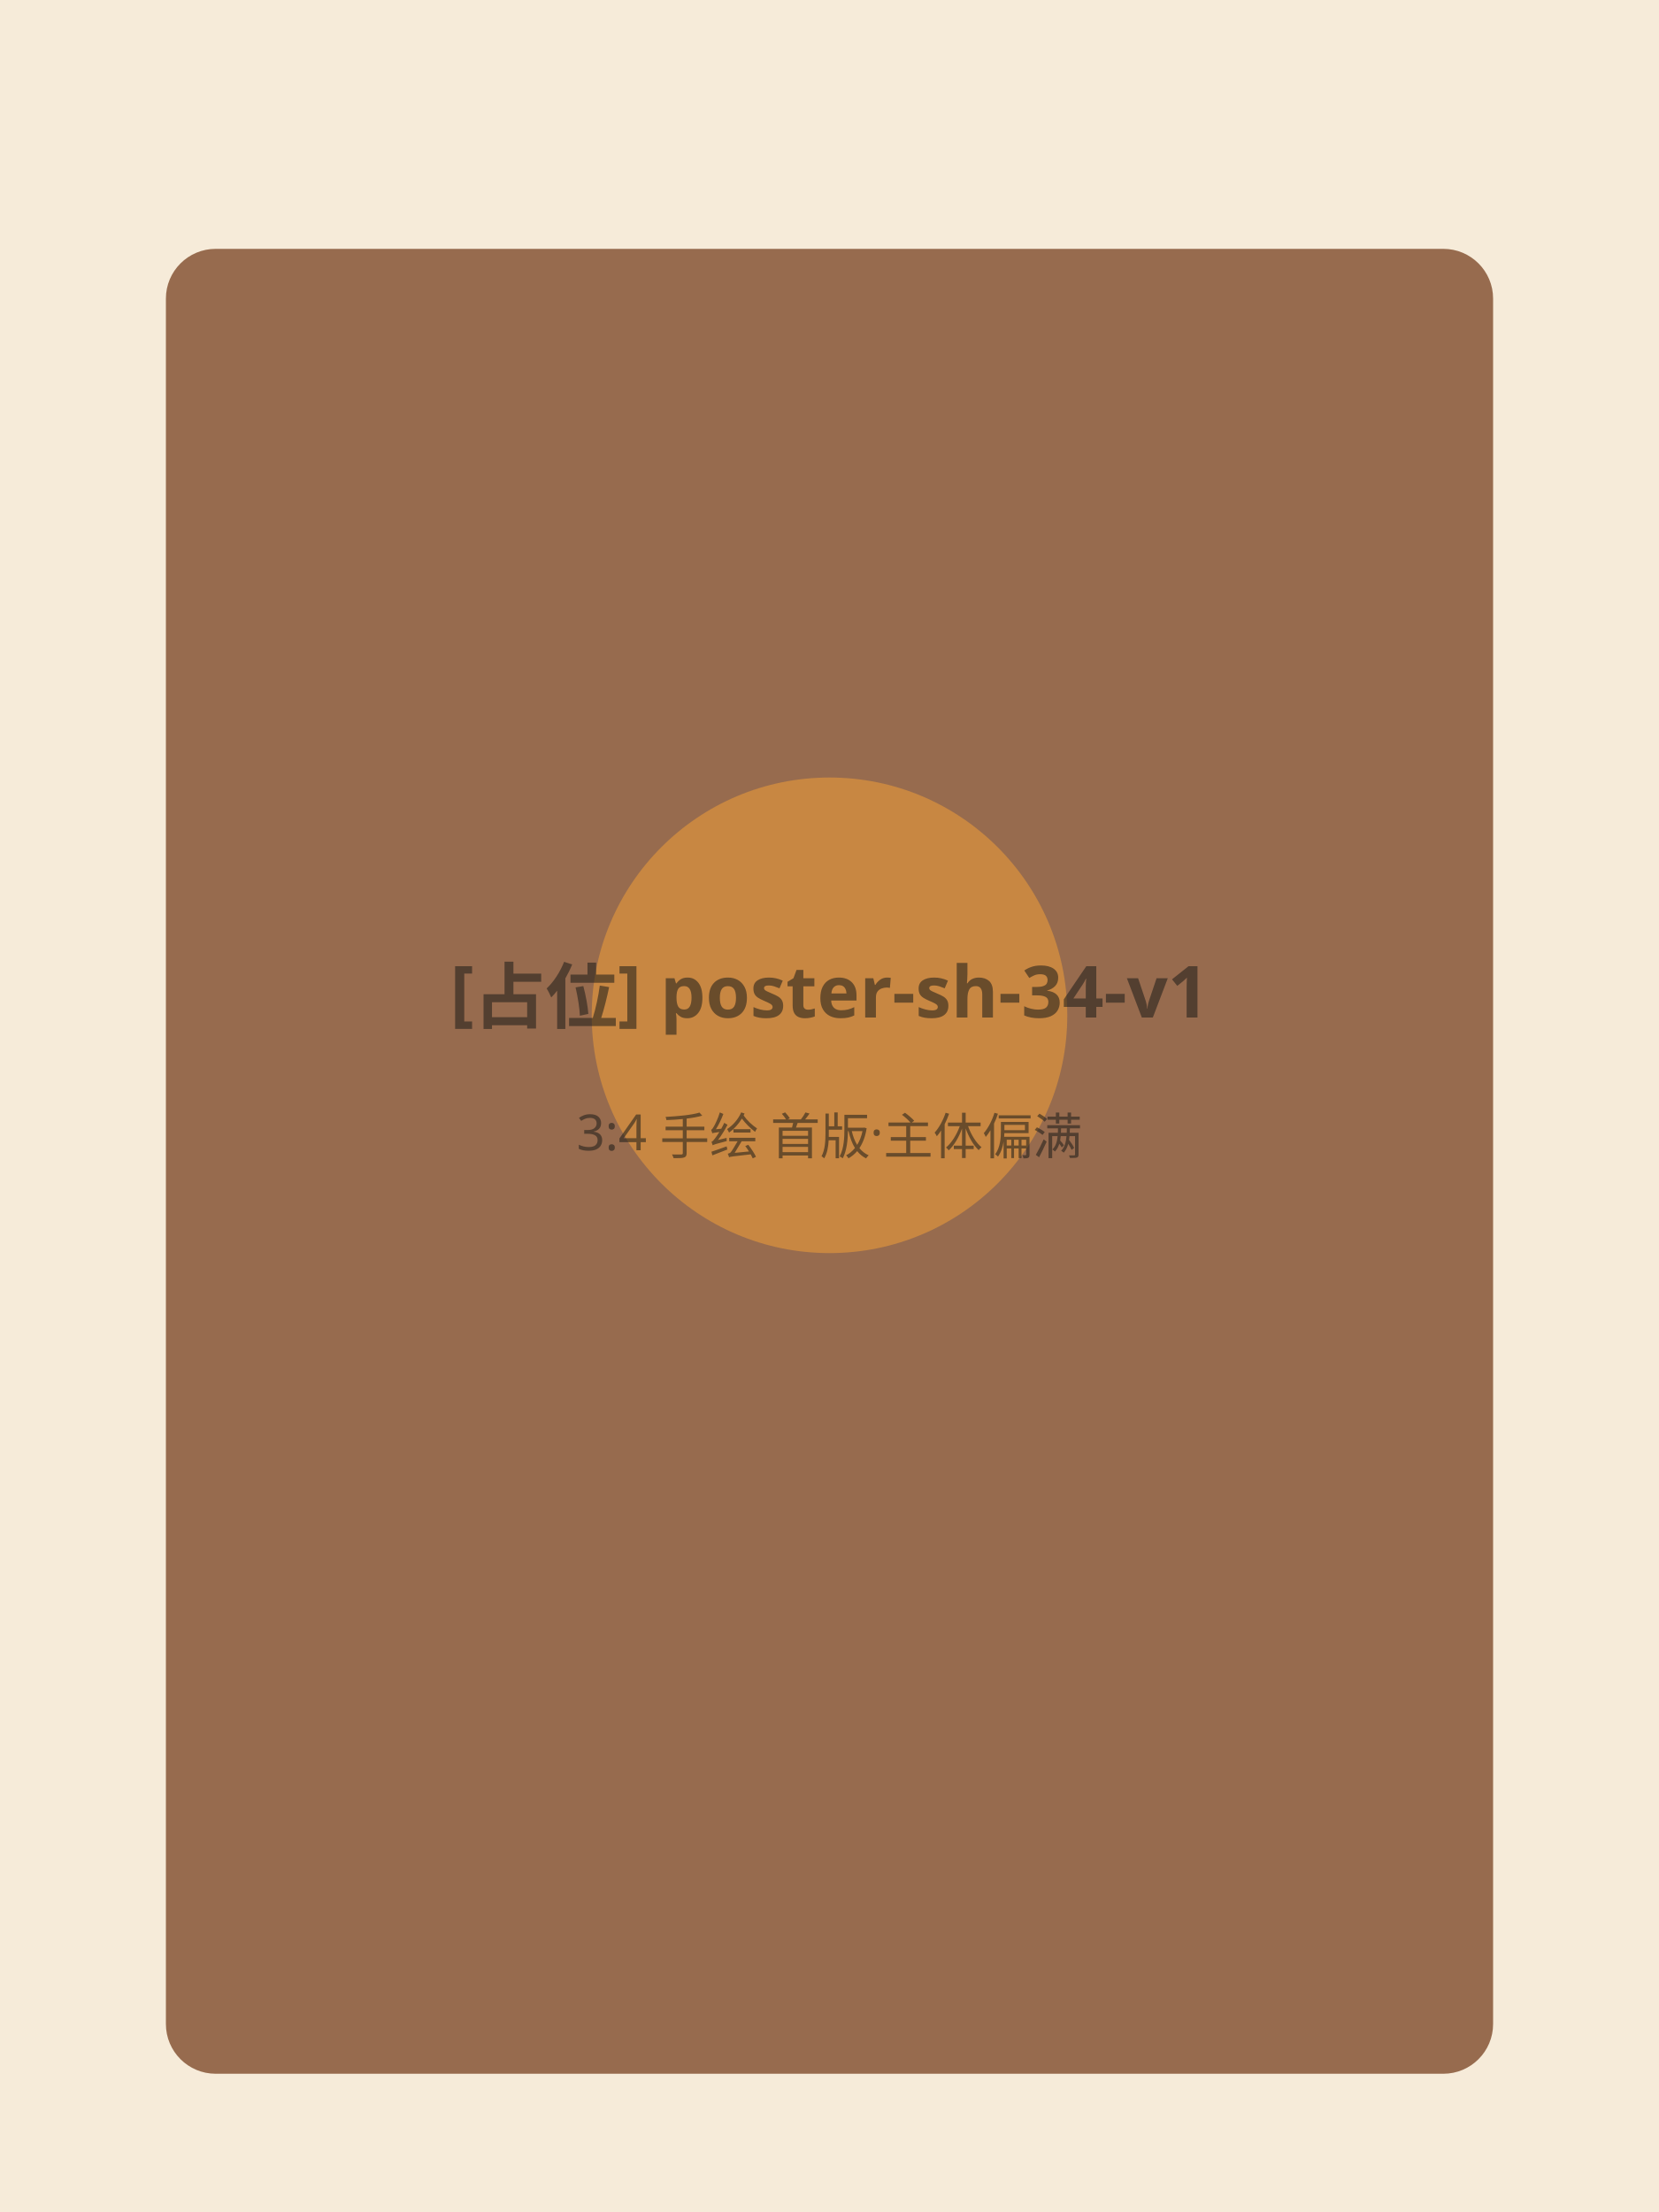
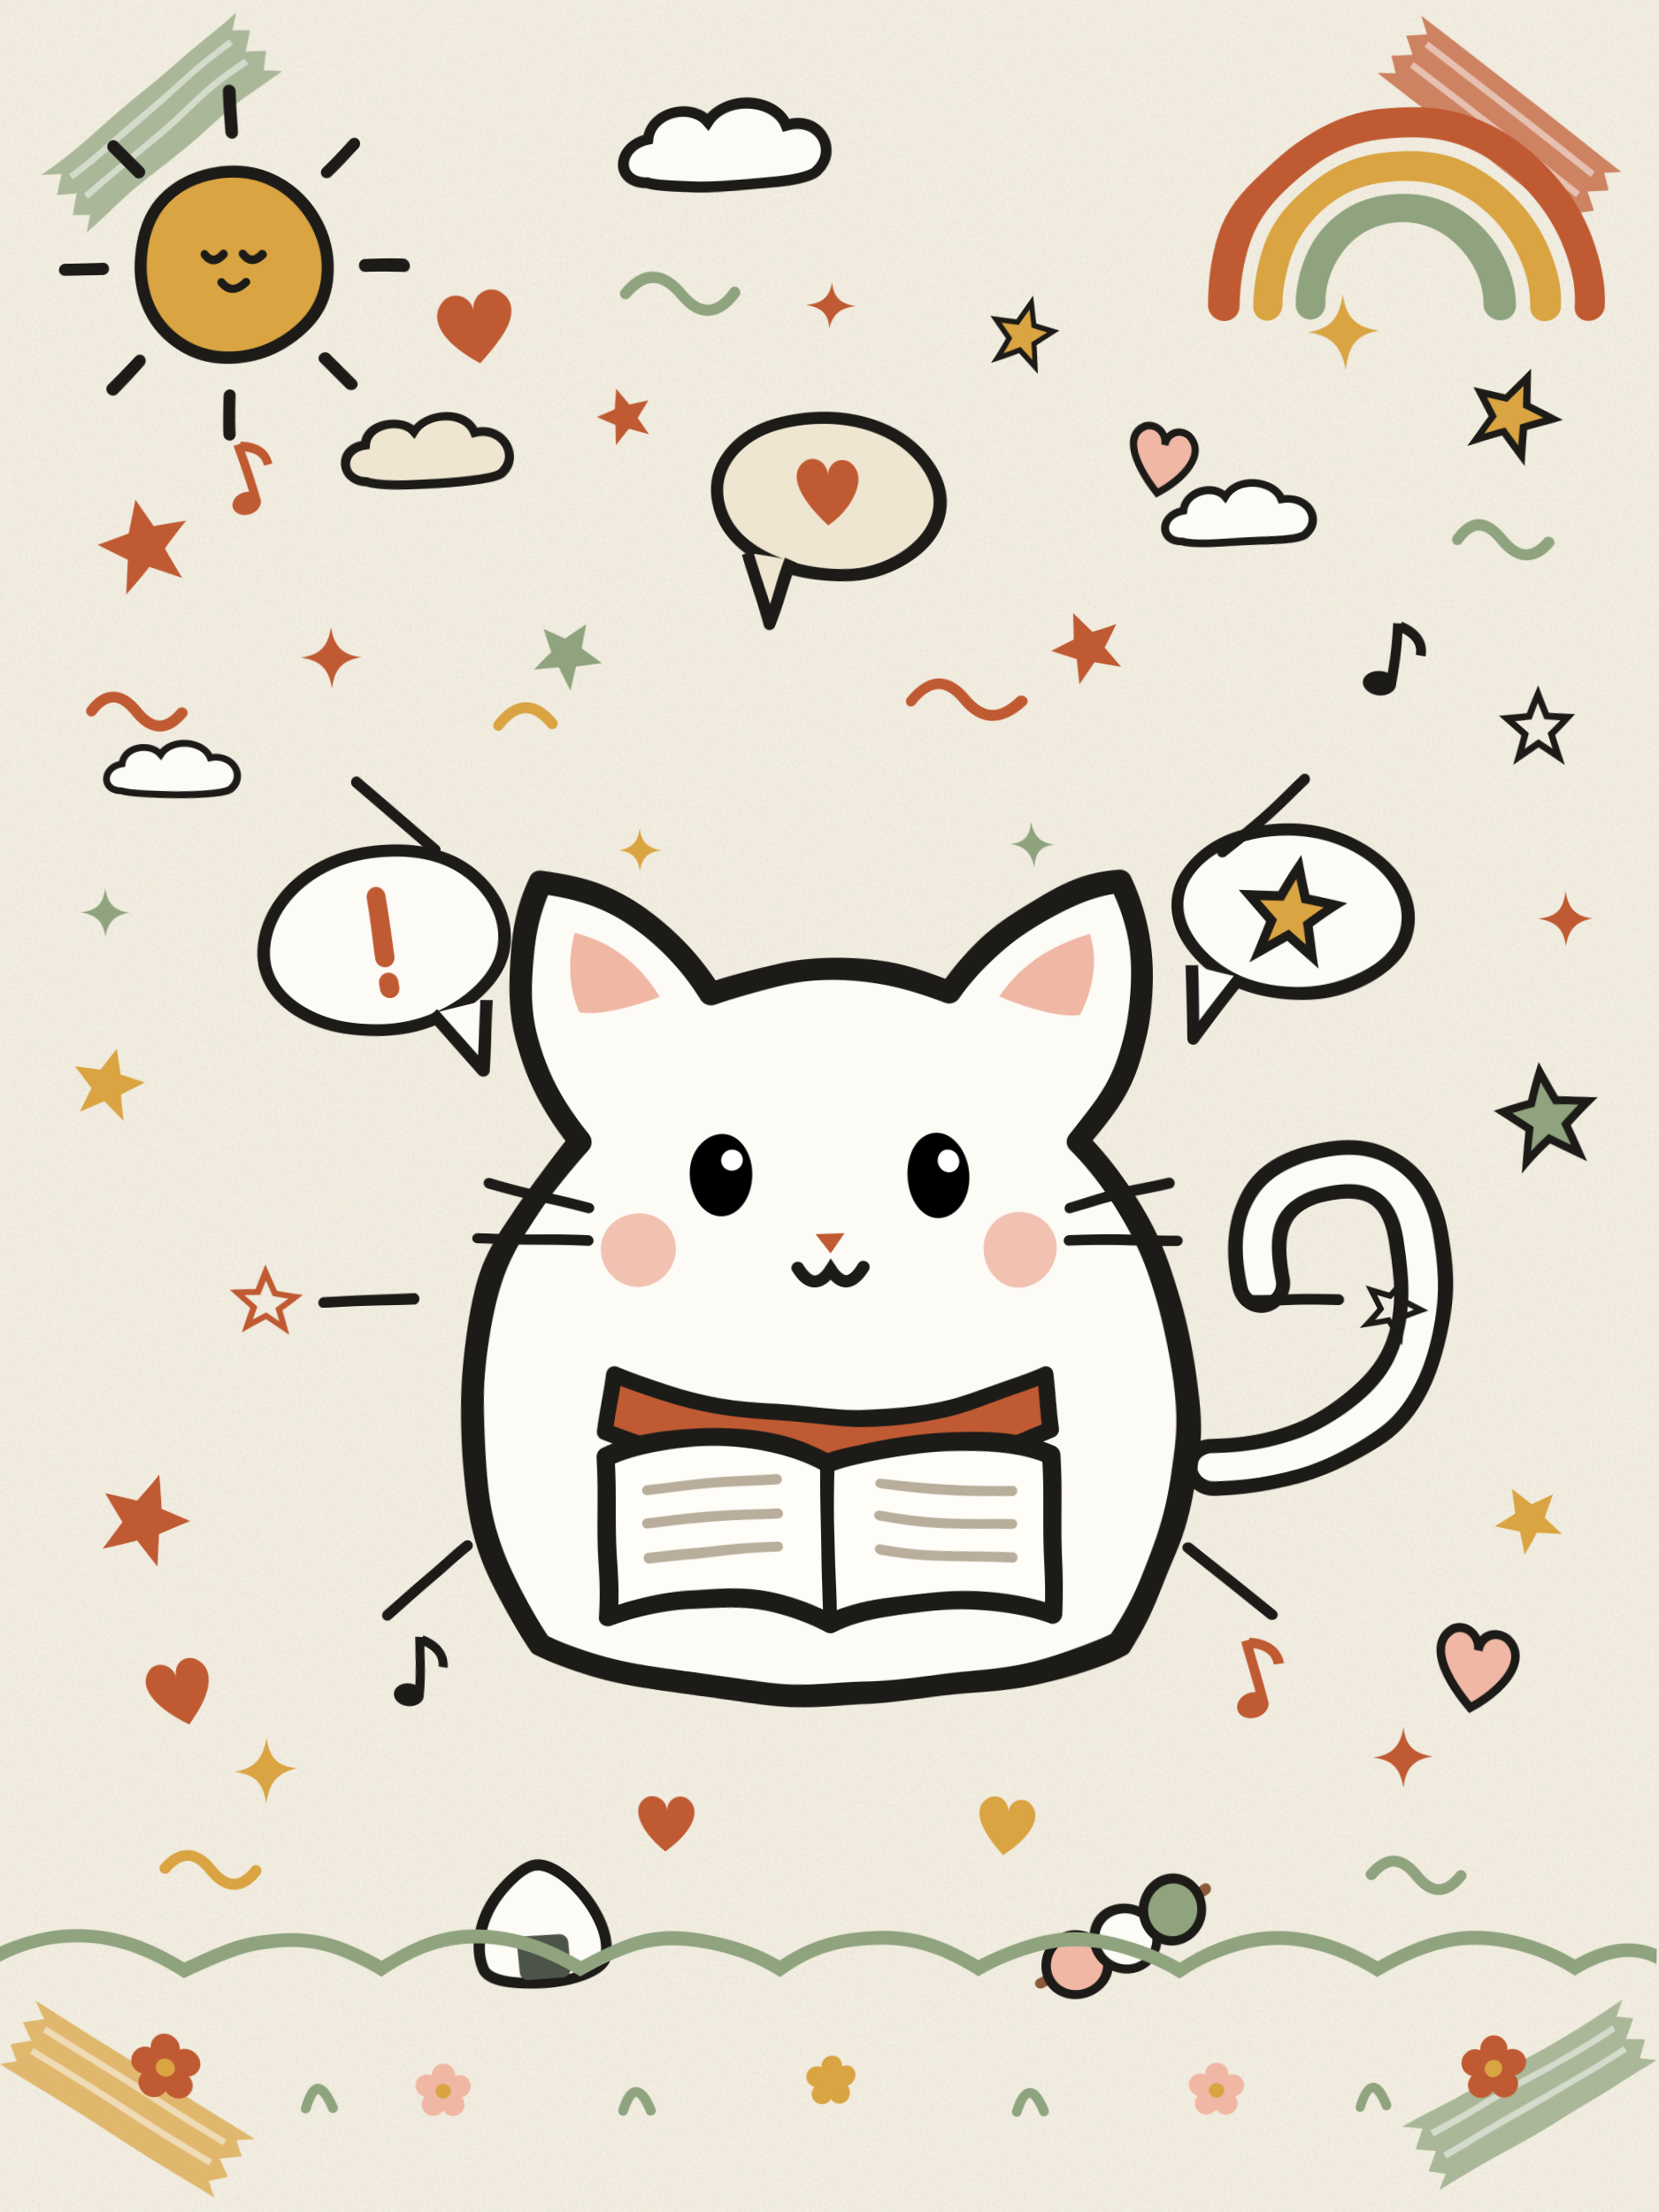
<svg xmlns="http://www.w3.org/2000/svg" width="600" height="800" viewBox="0 0 600 800">
-   <rect width="600" height="800" fill="#F6EBD9" />
-   <rect x="60" y="90" width="480" height="660" rx="18" fill="#8A5A3B" opacity="0.88" />
-   <circle cx="300" cy="367.2" r="86" fill="#D08C3F" opacity="0.85" />
-   <g font-family="sans-serif" text-anchor="middle" fill="#1C1B18" opacity="0.55">
-     <text x="50%" y="46%" font-size="26" font-weight="bold">[占位] poster-sh-34-v1</text>
-     <text x="50%" y="52%" font-size="18">3:4 手绘 首版·主体偏满</text>
+   <defs>
+     <filter id="wob" x="-8%" y="-8%" width="116%" height="116%">
+       <feTurbulence type="fractalNoise" baseFrequency="0.016" numOctaves="2" seed="11" result="n" />
+       <feDisplacementMap in="SourceGraphic" in2="n" scale="5" />
+     </filter>
+     <filter id="grain">
+       <feTurbulence type="fractalNoise" baseFrequency="0.9" numOctaves="2" seed="3" />
+       <feColorMatrix type="matrix" values="0 0 0 0 0.11  0 0 0 0 0.106  0 0 0 0 0.094  0 0 0 0.5 0" />
+     </filter>
+     <path id="star" d="M0,-14 L4,-4 L14,-3 L6,4 L9,14 L0,8 L-9,14 L-6,4 L-14,-3 L-4,-4 Z" />
+     <path id="spark" d="M0,-11 C1,-4 4,-1 11,0 C4,1 1,4 0,11 C-1,4 -4,1 -11,0 C-4,-1 -1,-4 0,-11 Z" />
+     <path id="heart" d="M0,10 C-12,0 -14,-8 -8,-12 C-4,-14 0,-11 0,-7 C0,-11 4,-14 8,-12 C14,-8 12,0 0,10 Z" />
+     <g id="flower">
+       <circle cx="0" cy="-8" r="5.5" />
+       <circle cx="7.6" cy="-2.5" r="5.5" />
+       <circle cx="4.7" cy="6.5" r="5.5" />
+       <circle cx="-4.7" cy="6.5" r="5.5" />
+       <circle cx="-7.6" cy="-2.5" r="5.5" />
+       <circle cx="0" cy="0" r="3.6" fill="#D9A441" />
+     </g>
+     <g id="cloud">
+       <path d="M-34,8 C-46,8 -46,-6 -34,-8 C-33,-18 -18,-21 -12,-14 C-6,-24 12,-23 16,-13 C28,-16 36,-4 28,4 C24,10 -26,11 -34,8 Z" />
+     </g>
+     <g id="note">
+       <path d="M2,-16 L4,6" stroke-width="3.6" fill="none" />
+       <ellipse cx="0" cy="7" rx="5.4" ry="4.2" />
+       <path d="M3,-15 q9,2 9,9" stroke-width="3.6" fill="none" />
+     </g>
+     <g id="tape">
+       <path d="M-46,-13 L-40,-9 L-46,-4 L-40,0 L-46,5 L-41,9 L-46,13 L46,13 L41,9 L46,4 L40,0 L46,-5 L41,-9 L46,-13 Z" opacity="0.72" />
+       <path d="M-38,-6 L38,-6 M-38,3 L38,3" stroke="#FFFFFF" stroke-width="2.4" opacity="0.5" fill="none" />
+     </g>
+     <g id="cat">
+       <path d="M92,52 q58,-4 50,-54 q-3,-22 -26,-16 q-16,5 -12,26" fill="none" stroke="#1C1B18" stroke-width="14" stroke-linecap="round" />
+       <path d="M92,52 q58,-4 50,-54 q-3,-22 -26,-16 q-16,5 -12,26" fill="none" stroke="#FDFBF6" stroke-width="7" stroke-linecap="round" />
+       <path d="M-70,95 C-96,58 -90,4 -60,-26 C-76,-46 -79,-70 -70,-89 C-51,-87 -37,-75 -29,-62 C-19,-66 -9,-68 0,-68 C9,-68 19,-66 29,-62 C37,-75 51,-87 70,-89 C79,-70 76,-46 60,-26 C90,4 96,58 70,95 C40,111 -40,111 -70,95 Z" fill="#FDFBF6" stroke="#1C1B18" stroke-width="5.5" stroke-linejoin="round" />
+       <path d="M-62,-77 C-52,-74 -45,-68 -41,-61 C-48,-58 -55,-56 -60,-57 C-63,-63 -64,-70 -62,-77 Z" fill="#EFB7A4" />
+       <path d="M62,-77 C52,-74 45,-68 41,-61 C48,-58 55,-56 60,-57 C63,-63 64,-70 62,-77 Z" fill="#EFB7A4" />
+       <ellipse cx="-26" cy="-18" rx="7.5" ry="10" />
+       <ellipse cx="26" cy="-18" rx="7.5" ry="10" />
+       <circle cx="-23.4" cy="-21.5" r="2.6" fill="#FFFFFF" />
+       <circle cx="28.6" cy="-21.5" r="2.6" fill="#FFFFFF" />
+       <path d="M-3.6,-4 L3.6,-4 L0,0.6 Z" fill="#C05A32" />
+       <path d="M-8,4 q4,6.5 8,0.5 q4,6 8,-0.5" fill="none" stroke="#1C1B18" stroke-width="3" stroke-linecap="round" />
+       <circle cx="-46" cy="0" r="9" fill="#EFB7A4" opacity="0.85" />
+       <circle cx="46" cy="0" r="9" fill="#EFB7A4" opacity="0.85" />
+       <path d="M-58,-10 L-82,-16 M-58,-2 L-84,-2 M58,-10 L82,-16 M58,-2 L84,-2" stroke="#1C1B18" stroke-width="2.6" stroke-linecap="round" fill="none" />
+       <path d="M-52,30 C-20,44 20,44 52,30 L54,44 C20,58 -20,58 -54,44 Z" fill="#C05A32" stroke="#1C1B18" stroke-width="4" stroke-linejoin="round" />
+       <path d="M30,46 L40,74 L20,72 Z" fill="#C05A32" stroke="#1C1B18" stroke-width="4" stroke-linejoin="round" />
+       <path d="M0,52 C-15,44 -40,44 -54,50 L-54,88 C-40,82 -15,82 0,90 C15,82 40,82 54,88 L54,50 C40,44 15,44 0,52 Z" fill="#FFFDF8" stroke="#1C1B18" stroke-width="4.5" stroke-linejoin="round" />
+       <path d="M0,52 L0,90" stroke="#1C1B18" stroke-width="3.2" />
+       <path d="M-44,58 L-12,56 M-44,66 L-12,64 M-44,74 L-12,72 M12,56 L44,58 M12,64 L44,66 M12,72 L44,74" stroke="#B9AE9C" stroke-width="2.4" stroke-linecap="round" />
+     </g>
+   </defs>
+   <rect width="600" height="800" fill="#F6F1E4" />
+   <rect width="600" height="800" filter="url(#grain)" opacity="0.16" />
+   <g filter="url(#wob)">
+     <use href="#tape" transform="translate(58,44) rotate(-38)" fill="#8FA37E" />
+     <use href="#tape" transform="translate(542,44) rotate(38)" fill="#C05A32" />
+     <use href="#tape" transform="translate(46,760) rotate(32)" fill="#D9A441" />
+     <use href="#tape" transform="translate(554,758) rotate(-30)" fill="#8FA37E" />
+     <g transform="translate(84,96)">
+       <circle r="34" fill="#D9A441" stroke="#1C1B18" stroke-width="4.5" />
+       <path d="M0,-48 L0,-62 M34,-34 L44,-44 M48,0 L62,0 M34,34 L44,44 M0,48 L0,62 M-34,34 L-44,44 M-48,0 L-62,0 M-34,-34 L-44,-44" stroke="#1C1B18" stroke-width="4.5" stroke-linecap="round" fill="none" />
+       <path d="M-10,-4 q3,4 7,0 M4,-4 q3,4 7,0" stroke="#1C1B18" stroke-width="3" fill="none" stroke-linecap="round" />
+       <path d="M-4,6 q4,5 9,0" stroke="#1C1B18" stroke-width="3" fill="none" stroke-linecap="round" />
+     </g>
+     <g transform="translate(508,66)" fill="none" stroke-linecap="round">
+       <path d="M-66,44 A66,66 0 0 1 66,44" stroke="#C05A32" stroke-width="11" />
+       <path d="M-50,44 A50,50 0 0 1 50,44" stroke="#D9A441" stroke-width="11" />
+       <path d="M-34,44 A34,34 0 0 1 34,44" stroke="#8FA37E" stroke-width="11" />
+     </g>
+     <use href="#cloud" transform="translate(268,58)" fill="#FDFBF6" stroke="#1C1B18" stroke-width="4" />
+     <use href="#cloud" transform="translate(160,168) scale(0.8)" fill="#EFE6D2" stroke="#1C1B18" stroke-width="4" />
+     <use href="#cloud" transform="translate(452,190) scale(0.72)" fill="#FDFBF6" stroke="#1C1B18" stroke-width="4" />
+     <use href="#cloud" transform="translate(66,282) scale(0.62)" fill="#FDFBF6" stroke="#1C1B18" stroke-width="4" />
+     <g transform="translate(138,340) rotate(-8)">
+       <ellipse rx="44" ry="32" fill="#FDFBF6" stroke="#1C1B18" stroke-width="4.5" />
+       <path d="M14,28 L30,52 L34,26" fill="#FDFBF6" stroke="#1C1B18" stroke-width="4.5" stroke-linejoin="round" />
+       <path d="M0,-16 L0,6 M0,15 L0,17" stroke="#C05A32" stroke-width="7" stroke-linecap="round" fill="none" />
+     </g>
+     <g transform="translate(468,330) rotate(8)">
+       <ellipse rx="42" ry="30" fill="#FDFBF6" stroke="#1C1B18" stroke-width="4.5" />
+       <path d="M-16,26 L-30,50 L-34,24" fill="#FDFBF6" stroke="#1C1B18" stroke-width="4.5" stroke-linejoin="round" />
+       <use href="#star" transform="scale(1.15)" fill="#D9A441" stroke="#1C1B18" stroke-width="3" />
+     </g>
+     <g transform="translate(300,180) rotate(3)">
+       <ellipse rx="40" ry="28" fill="#EFE6D2" stroke="#1C1B18" stroke-width="4.5" />
+       <path d="M-12,24 L-20,46 L-28,22" fill="#EFE6D2" stroke="#1C1B18" stroke-width="4.5" stroke-linejoin="round" />
+       <use href="#heart" fill="#C05A32" />
+     </g>
+     <use href="#cat" transform="translate(300,452) scale(1.5)" />
+     <path d="M158,308 L128,282 M442,308 L472,282 M150,470 L116,470 M450,470 L484,470 M170,560 L140,584 M430,560 L460,584" stroke="#1C1B18" stroke-width="4" stroke-linecap="round" fill="none" />
+     <use href="#star" transform="translate(52,196) scale(1.2) rotate(-14)" fill="#C05A32" />
+     <use href="#star" transform="translate(548,150) rotate(20)" fill="#D9A441" stroke="#1C1B18" stroke-width="2.6" />
+     <use href="#star" transform="translate(206,236) scale(0.85) rotate(30)" fill="#8FA37E" />
+     <use href="#star" transform="translate(392,232) scale(0.9) rotate(-24)" fill="#C05A32" />
+     <use href="#star" transform="translate(556,262) scale(0.8)" fill="none" stroke="#1C1B18" stroke-width="3" />
+     <use href="#star" transform="translate(40,392) scale(0.9) rotate(12)" fill="#D9A441" />
+     <use href="#star" transform="translate(560,404) scale(1.1) rotate(-8)" fill="#8FA37E" stroke="#1C1B18" stroke-width="2.6" />
+     <use href="#star" transform="translate(52,548) scale(1.15) rotate(18)" fill="#C05A32" />
+     <use href="#star" transform="translate(552,548) scale(0.85) rotate(-30)" fill="#D9A441" />
+     <use href="#star" transform="translate(96,470) scale(0.7)" fill="none" stroke="#C05A32" stroke-width="3" />
+     <use href="#star" transform="translate(504,472) scale(0.7) rotate(22)" fill="none" stroke="#1C1B18" stroke-width="3" />
+     <use href="#star" transform="translate(226,150) scale(0.7) rotate(-18)" fill="#C05A32" />
+     <use href="#star" transform="translate(370,120) scale(0.8) rotate(14)" fill="#D9A441" stroke="#1C1B18" stroke-width="2.4" />
+     <use href="#spark" transform="translate(120,238)" fill="#C05A32" />
+     <use href="#spark" transform="translate(486,120) scale(1.2)" fill="#D9A441" />
+     <use href="#spark" transform="translate(38,330) scale(0.8)" fill="#8FA37E" />
+     <use href="#spark" transform="translate(566,332) scale(0.9)" fill="#C05A32" />
+     <use href="#spark" transform="translate(232,308) scale(0.7)" fill="#D9A441" />
+     <use href="#spark" transform="translate(374,306) scale(0.7)" fill="#8FA37E" />
+     <use href="#spark" transform="translate(96,640) scale(1.1)" fill="#D9A441" />
+     <use href="#spark" transform="translate(508,636)" fill="#C05A32" />
+     <use href="#spark" transform="translate(300,110) scale(0.8)" fill="#C05A32" />
+     <use href="#heart" transform="translate(172,120) scale(1.2) rotate(-10)" fill="#C05A32" />
+     <use href="#heart" transform="translate(420,168) rotate(12)" fill="#EFB7A4" stroke="#1C1B18" stroke-width="2.6" />
+     <use href="#heart" transform="translate(66,614) rotate(-14)" fill="#C05A32" />
+     <use href="#heart" transform="translate(534,606) scale(1.2) rotate(10)" fill="#EFB7A4" stroke="#1C1B18" stroke-width="2.6" />
+     <use href="#heart" transform="translate(240,660) scale(0.9)" fill="#C05A32" />
+     <use href="#heart" transform="translate(364,662) scale(0.9) rotate(8)" fill="#D9A441" />
+     <use href="#note" transform="translate(500,240) rotate(10)" fill="#1C1B18" stroke="#1C1B18" />
+     <use href="#note" transform="translate(88,176) rotate(-12) scale(0.9)" fill="#C05A32" stroke="#C05A32" />
+     <use href="#note" transform="translate(148,606) rotate(8) scale(0.9)" fill="#1C1B18" stroke="#1C1B18" />
+     <use href="#note" transform="translate(452,610) rotate(-10)" fill="#C05A32" stroke="#C05A32" />
+     <g transform="translate(196,700) rotate(-6)">
+       <path d="M0,-26 C10,-26 26,-4 22,10 C20,20 -20,20 -22,10 C-26,-4 -10,-26 0,-26 Z" fill="#FDFBF6" stroke="#1C1B18" stroke-width="4" />
+       <rect x="-9" y="0" width="18" height="16" rx="3" fill="#4C544A" />
+     </g>
+     <g transform="translate(404,702) rotate(6)">
+       <path d="M-26,18 L30,-22" stroke="#8A5A3B" stroke-width="4" stroke-linecap="round" fill="none" />
+       <circle cx="-14" cy="10" r="11" fill="#EFB7A4" stroke="#1C1B18" stroke-width="3.4" />
+       <circle cx="2" cy="-2" r="11" fill="#FDFBF6" stroke="#1C1B18" stroke-width="3.4" />
+       <circle cx="18" cy="-14" r="11" fill="#8FA37E" stroke="#1C1B18" stroke-width="3.4" />
+     </g>
+     <path d="M226,106 q10,-12 20,0 q10,12 20,0" fill="none" stroke="#8FA37E" stroke-width="4" stroke-linecap="round" />
+     <path d="M330,254 q10,-12 20,0 q10,12 20,0" fill="none" stroke="#C05A32" stroke-width="4" stroke-linecap="round" />
+     <path d="M180,262 q10,-12 20,0" fill="none" stroke="#D9A441" stroke-width="4" stroke-linecap="round" />
+     <path d="M34,258 q8,-10 16,0 q8,10 16,0" fill="none" stroke="#C05A32" stroke-width="4" stroke-linecap="round" />
+     <path d="M528,196 q8,-10 16,0 q8,10 16,0" fill="none" stroke="#8FA37E" stroke-width="4" stroke-linecap="round" />
+     <path d="M60,676 q8,-10 16,0 q8,10 16,0" fill="none" stroke="#D9A441" stroke-width="4" stroke-linecap="round" />
+     <path d="M496,678 q8,-10 16,0 q8,10 16,0" fill="none" stroke="#8FA37E" stroke-width="4" stroke-linecap="round" />
+     <path d="M-6,712 Q30,690 66,712 Q102,690 138,712 Q174,690 210,712 Q246,690 282,712 Q318,690 354,712 Q390,690 426,712 Q462,690 498,712 Q534,690 570,712 Q590,700 606,712" fill="none" stroke="#8FA37E" stroke-width="5" stroke-linecap="round" />
+     <use href="#flower" transform="translate(60,748) scale(0.9)" fill="#C05A32" />
+     <use href="#flower" transform="translate(160,756) scale(0.75)" fill="#EFB7A4" />
+     <use href="#flower" transform="translate(300,752) scale(0.7)" fill="#D9A441" />
+     <use href="#flower" transform="translate(440,756) scale(0.75)" fill="#EFB7A4" />
+     <use href="#flower" transform="translate(540,748) scale(0.9)" fill="#C05A32" />
+     <path d="M110,762 q4,-14 10,0 M226,764 q4,-14 10,0 M368,764 q4,-14 10,0 M492,762 q4,-14 10,0" fill="none" stroke="#8FA37E" stroke-width="3.6" stroke-linecap="round" />
  </g>
</svg>
